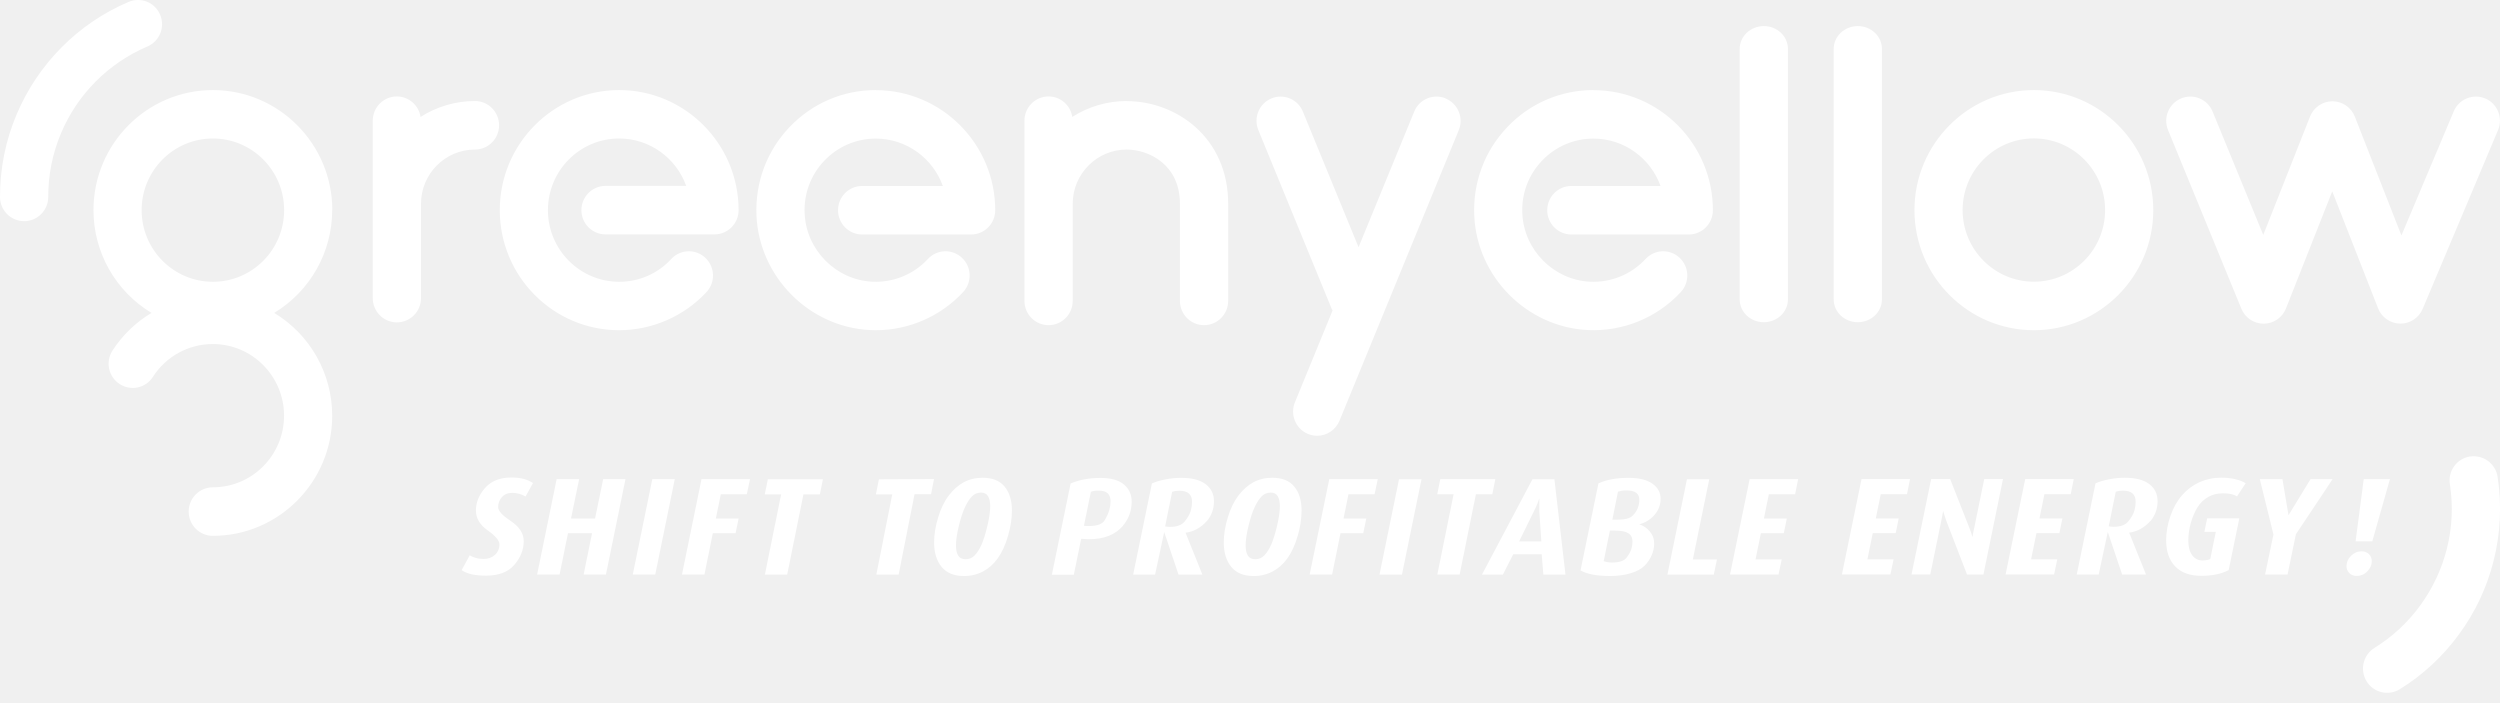
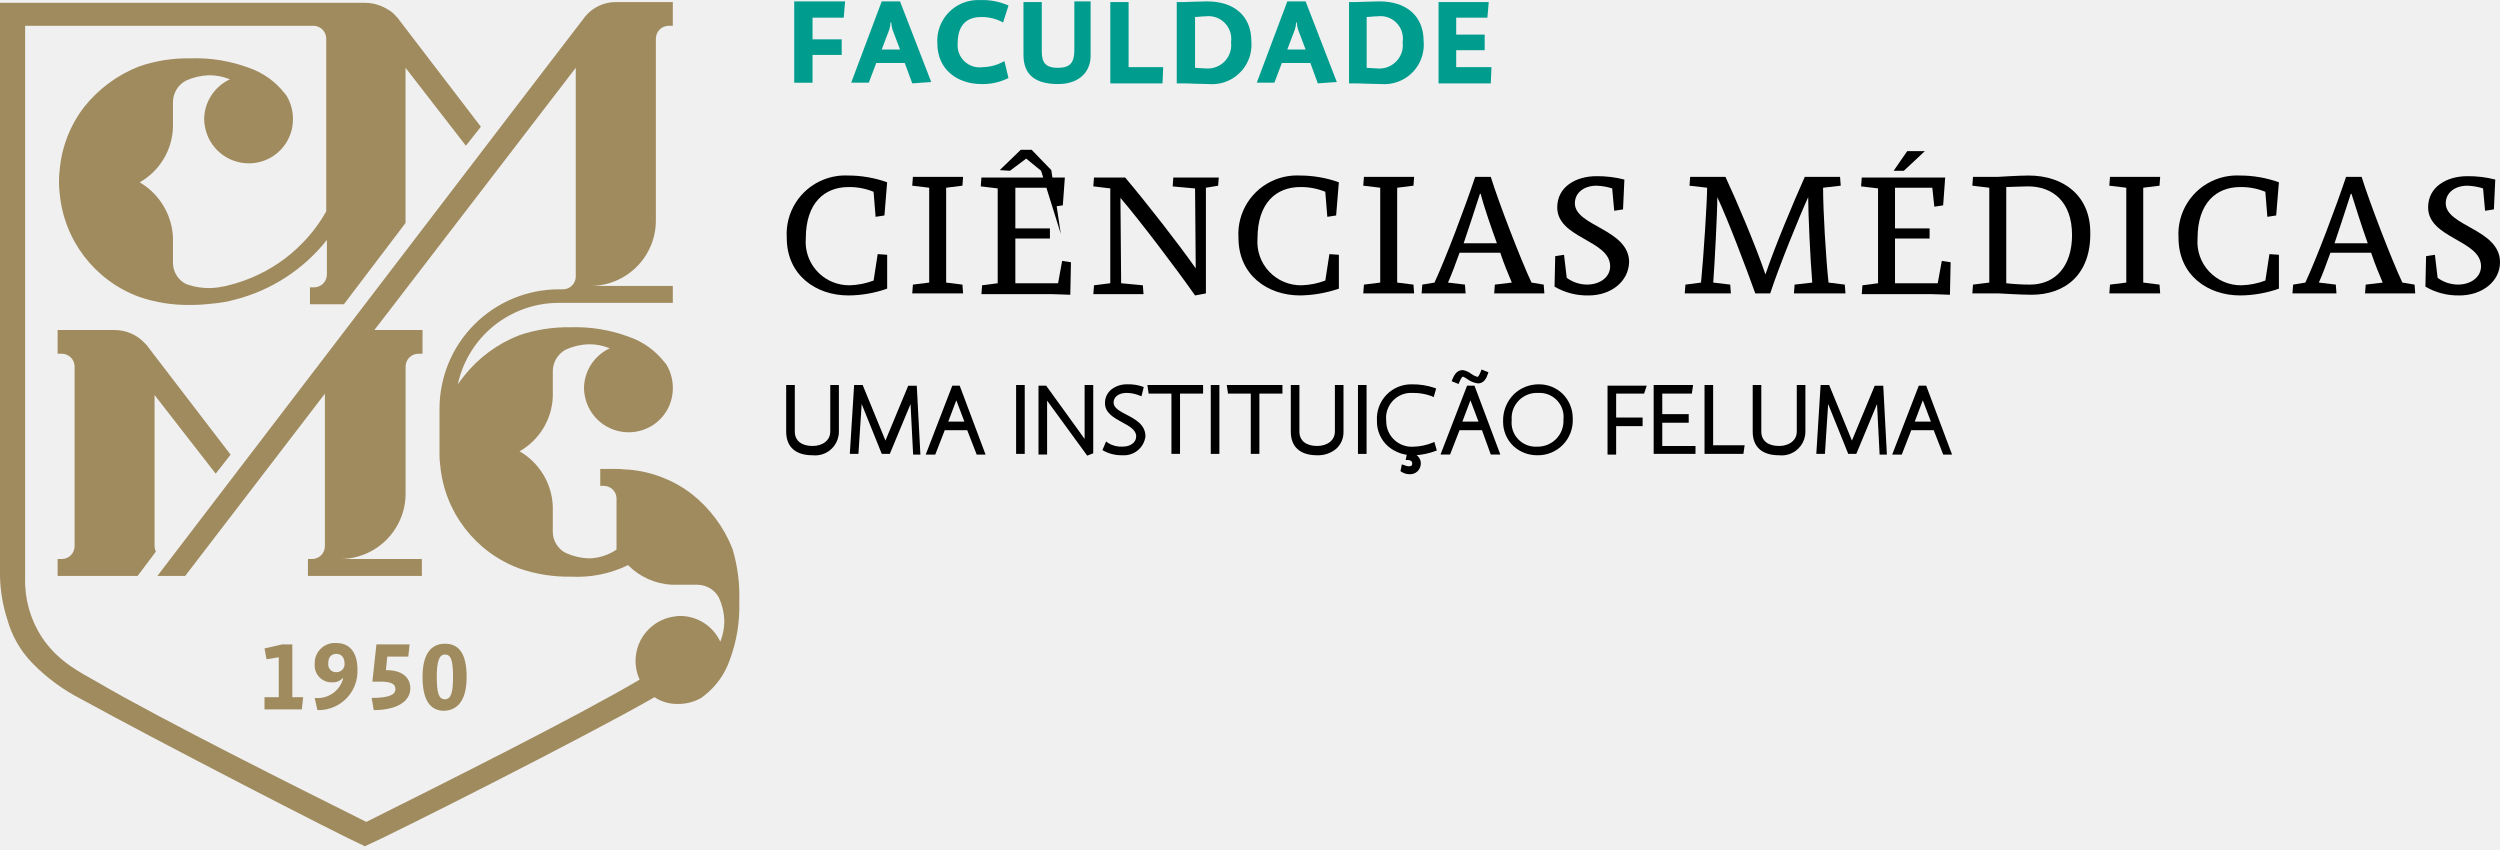
- <svg xmlns="http://www.w3.org/2000/svg" width="178" height="50" fill="none">
-   <g clip-path="url('#clip0_108_20')" fill="#fff">
-     <path d="M23.66 14.962c0-4.71-3.812-8.549-8.503-8.549-4.69 0-8.502 3.832-8.502 8.55a8.544 8.544 0 0 0 4.131 7.316 8.52 8.52 0 0 0-2.776 2.68c-.517.8-.29 1.87.51 2.384.795.52 1.86.291 2.37-.514a5.057 5.057 0 0 1 4.261-2.334c2.795 0 5.073 2.285 5.073 5.101 0 2.817-2.272 5.101-5.073 5.101-.948 0-1.717.774-1.717 1.727 0 .954.769 1.728 1.717 1.728 4.685 0 8.502-3.832 8.502-8.55a8.549 8.549 0 0 0-4.13-7.323 8.56 8.56 0 0 0 4.13-7.317h.006Zm-8.503 5.101c-2.795 0-5.073-2.284-5.073-5.1 0-2.817 2.272-5.102 5.073-5.102 2.801 0 5.073 2.285 5.073 5.101 0 2.817-2.272 5.101-5.073 5.101ZM144.811 6.413c-4.685 0-8.502 3.832-8.502 8.55 0 4.716 3.817 8.548 8.502 8.548 4.685 0 8.502-3.832 8.502-8.549s-3.817-8.549-8.502-8.549Zm0 13.644c-2.795 0-5.073-2.284-5.073-5.1 0-2.818 2.278-5.102 5.073-5.102 2.795 0 5.072 2.284 5.072 5.101s-2.277 5.101-5.072 5.101ZM44.086 6.413c-4.685 0-8.502 3.832-8.502 8.55 0 4.716 3.81 8.548 8.502 8.548 2.346 0 4.617-.99 6.218-2.717a1.73 1.73 0 0 0-.086-2.44 1.707 1.707 0 0 0-2.426.087 5.005 5.005 0 0 1-3.706 1.622c-2.795 0-5.073-2.284-5.073-5.1 0-2.817 2.272-5.102 5.073-5.102 2.192 0 4.07 1.412 4.771 3.374h-5.744c-.948 0-1.717.774-1.717 1.727 0 .954.77 1.727 1.717 1.727h7.757c.948 0 1.718-.773 1.718-1.727 0-4.71-3.817-8.549-8.502-8.549ZM62.358 6.413c-2.345 0-4.531.941-6.15 2.644-1.62 1.702-2.45 3.943-2.346 6.308.203 4.351 3.75 7.923 8.078 8.134.135.006.27.012.412.012a8.49 8.49 0 0 0 6.224-2.717 1.73 1.73 0 0 0-.086-2.44 1.707 1.707 0 0 0-2.426.087 5.051 5.051 0 0 1-3.958 1.616c-2.58-.124-4.698-2.253-4.815-4.847a5.06 5.06 0 0 1 1.398-3.764 5.03 5.03 0 0 1 3.67-1.578c2.19 0 4.068 1.41 4.77 3.373h-5.744c-.948 0-1.717.774-1.717 1.727 0 .954.77 1.728 1.717 1.728h7.758c.948 0 1.717-.774 1.717-1.728 0-4.71-3.817-8.549-8.502-8.549v-.006ZM113.463 6.413a8.42 8.42 0 0 0-6.151 2.644c-1.619 1.702-2.45 3.943-2.345 6.308.197 4.351 3.749 7.923 8.077 8.134a8.467 8.467 0 0 0 6.63-2.705 1.73 1.73 0 0 0-.086-2.44 1.707 1.707 0 0 0-2.425.087 5.052 5.052 0 0 1-3.959 1.616c-2.579-.124-4.697-2.253-4.814-4.847a5.06 5.06 0 0 1 1.397-3.764 5.03 5.03 0 0 1 3.669-1.578c2.192 0 4.07 1.41 4.772 3.373h-6.348c-.948 0-1.717.774-1.717 1.727 0 .954.769 1.728 1.717 1.728h8.361c.948 0 1.717-.774 1.717-1.728 0-4.71-3.816-8.549-8.502-8.549l.007-.006ZM125.584 1.857c-.948 0-1.718.73-1.718 1.622v17.84c0 .899.77 1.623 1.718 1.623s1.717-.73 1.717-1.622V3.48c0-.898-.769-1.623-1.717-1.623ZM132.276 1.857c-.948 0-1.717.73-1.717 1.622v17.84c0 .899.769 1.623 1.717 1.623.948 0 1.718-.73 1.718-1.622V3.48c0-.898-.77-1.623-1.718-1.623ZM33.81 7.193a7.187 7.187 0 0 0-3.866 1.133 1.718 1.718 0 0 0-1.686-1.46c-.948 0-1.718.773-1.718 1.726v12.635c0 .953.77 1.727 1.718 1.727s1.717-.774 1.717-1.727V14.51c0-2.13 1.724-3.862 3.842-3.862.948 0 1.718-.774 1.718-1.728 0-.953-.77-1.727-1.718-1.727h-.006ZM80.212 7.193a7.187 7.187 0 0 0-3.866 1.133 1.712 1.712 0 0 0-1.687-1.46c-.948 0-1.718.773-1.718 1.726v12.833c0 .953.77 1.727 1.718 1.727s1.718-.774 1.718-1.727V14.51c0-2.13 1.724-3.862 3.841-3.862 1.527 0 3.793 1.027 3.793 3.862v6.915c0 .953.77 1.727 1.717 1.727.948 0 1.718-.774 1.718-1.727V14.51c0-4.748-3.725-7.31-7.222-7.31l-.012-.007ZM176.953 7.014a1.71 1.71 0 0 0-2.247.916l-3.725 8.834-3.318-8.463a1.718 1.718 0 0 0-1.594-1.09 1.72 1.72 0 0 0-1.595 1.09l-3.33 8.426-3.608-8.785a1.711 1.711 0 0 0-2.241-.935 1.73 1.73 0 0 0-.93 2.254l5.221 12.721a1.717 1.717 0 0 0 1.582 1.065h.012a1.71 1.71 0 0 0 1.583-1.09l3.293-8.332 3.263 8.326a1.713 1.713 0 0 0 3.177.037l5.362-12.721a1.724 1.724 0 0 0-.911-2.26l.006.007ZM102.935 7.007a1.71 1.71 0 0 0-2.241.935L96.729 17.6l-3.965-9.657a1.711 1.711 0 0 0-2.24-.935 1.73 1.73 0 0 0-.93 2.254l5.22 12.721c.019.044.05.074.068.118l-2.684 6.543a1.73 1.73 0 0 0 .93 2.253c.215.087.437.13.652.13.671 0 1.311-.402 1.589-1.064l8.495-20.695a1.729 1.729 0 0 0-.929-2.253v-.007ZM175.87 32.506a1.719 1.719 0 0 1 1.958 1.442 15.05 15.05 0 0 1-.283 5.98 14.943 14.943 0 0 1-2.457 5.225 14.934 14.934 0 0 1-4.223 3.919 1.713 1.713 0 0 1-2.364-.564 1.734 1.734 0 0 1 .56-2.377 11.494 11.494 0 0 0 3.257-3.02 11.73 11.73 0 0 0 1.896-4.03 11.51 11.51 0 0 0 .216-4.613 1.725 1.725 0 0 1 1.434-1.968l.006.006ZM1.718 15.748A1.723 1.723 0 0 1 0 14.021c0-2.037.394-4.012 1.182-5.869a15.052 15.052 0 0 1 3.214-4.791A14.95 14.95 0 0 1 9.155.136a1.706 1.706 0 0 1 2.247.916 1.725 1.725 0 0 1-.911 2.26 11.613 11.613 0 0 0-6.15 6.184 11.574 11.574 0 0 0-.906 4.525c0 .953-.77 1.727-1.717 1.727ZM37.406 35.347a1.766 1.766 0 0 0-.93-.254c-.313 0-.56.1-.738.298-.178.198-.27.433-.27.712 0 .278.3.594.91 1.002.61.409.911.88.911 1.424 0 .607-.221 1.164-.665 1.684-.443.52-1.12.774-2.025.774-.788 0-1.36-.13-1.73-.396l.579-1.059c.098.074.234.136.412.186.179.055.364.08.56.08.333 0 .61-.099.82-.29a.984.984 0 0 0 .32-.756c0-.26-.278-.594-.838-.99-.56-.397-.837-.867-.837-1.406 0-.581.215-1.114.653-1.615.437-.496 1.058-.743 1.877-.743.339 0 .634.037.887.105.246.068.468.167.646.291l-.53.96-.012-.007ZM43.144 40.906h-1.589l.598-2.94H40.44l-.597 2.94h-1.6l1.39-6.79h1.601l-.578 2.804h1.711l.579-2.805h1.588l-1.391 6.791ZM46.653 40.906h-1.6l1.391-6.79h1.6l-1.39 6.79ZM53.173 35.193H51.32l-.351 1.727h1.62l-.216 1.046h-1.62l-.597 2.94h-1.6l1.391-6.79h3.454l-.228 1.077ZM58.375 35.199h-1.17l-1.157 5.714h-1.589l1.158-5.714h-1.164l.216-1.077h3.921l-.215 1.077ZM66.286 35.186h-1.17l-1.133 5.727h-1.588l1.133-5.714h-1.164l.216-1.071 3.921-.019-.209 1.077h-.006ZM71.014 39.786c-.283.39-.621.687-1.028.904a2.84 2.84 0 0 1-1.367.322c-.695 0-1.219-.217-1.576-.65-.357-.434-.535-1.01-.535-1.74 0-.57.098-1.164.29-1.789.19-.625.442-1.145.756-1.554.314-.408.665-.724 1.06-.94.393-.211.843-.323 1.341-.323.708 0 1.232.21 1.576.632.345.42.518.99.518 1.708 0 .564-.093 1.17-.284 1.82-.19.65-.437 1.183-.745 1.604l-.006.006Zm-1.188-4.711a.845.845 0 0 0-.615.26c-.173.173-.34.427-.5.768-.16.334-.307.786-.442 1.343-.136.557-.204 1.028-.204 1.399 0 .31.056.55.16.718.111.173.29.254.548.254a.857.857 0 0 0 .622-.273c.179-.18.345-.44.493-.773.147-.335.283-.78.418-1.344.13-.557.197-1.021.197-1.38 0-.303-.049-.539-.154-.718-.104-.174-.277-.26-.523-.26v.006ZM79.96 37.433a2.56 2.56 0 0 1-.998.712c-.4.167-.887.248-1.46.248l-.522-.031-.524 2.557h-1.563l1.335-6.494c.29-.124.61-.223.96-.291.352-.068.74-.105 1.158-.105.745 0 1.305.154 1.675.464.37.31.554.718.554 1.226 0 .65-.21 1.225-.628 1.72l.012-.006Zm-1.75-2.5a1.54 1.54 0 0 0-.54.08l-.493 2.42a.874.874 0 0 0 .178.019h.191c.585 0 .954-.142 1.114-.42.16-.28.271-.527.327-.738a2.35 2.35 0 0 0 .086-.594c0-.254-.068-.446-.203-.576-.136-.13-.358-.192-.665-.192h.006ZM85.913 37.112a2.609 2.609 0 0 1-.696.557c-.259.142-.53.229-.806.26l1.2 2.984h-1.7l-1.021-3.034-.647 3.034H80.68l1.336-6.494c.277-.118.59-.217.96-.285a5.625 5.625 0 0 1 1.133-.111c.763 0 1.342.148 1.736.451.394.298.59.706.59 1.22 0 .539-.172 1.015-.516 1.424l-.006-.006Zm-1.946-2.173c-.184 0-.35.025-.51.08l-.5 2.458c.093.025.21.037.352.037.486 0 .83-.13 1.04-.384.21-.26.35-.495.418-.718a2.36 2.36 0 0 0 .105-.693c0-.52-.302-.78-.905-.78ZM91.638 39.786c-.283.39-.622.687-1.028.904a2.84 2.84 0 0 1-1.367.322c-.695 0-1.218-.217-1.576-.65-.357-.434-.535-1.01-.535-1.74 0-.57.098-1.164.29-1.789.19-.625.442-1.145.756-1.554.314-.408.665-.724 1.06-.94.393-.211.843-.323 1.341-.323.708 0 1.232.21 1.577.632.344.42.517.99.517 1.708a6.47 6.47 0 0 1-.284 1.82c-.19.65-.437 1.183-.745 1.604l-.006.006Zm-1.188-4.711a.845.845 0 0 0-.615.26c-.173.173-.34.427-.5.768-.16.334-.307.786-.442 1.343-.136.557-.204 1.028-.204 1.399 0 .31.056.55.16.718.111.173.29.254.548.254a.857.857 0 0 0 .622-.273c.179-.18.345-.44.493-.773.147-.335.283-.78.418-1.344.13-.557.197-1.021.197-1.38 0-.303-.049-.539-.154-.718-.104-.174-.277-.26-.523-.26v.006ZM97.862 35.193H96.01l-.35 1.727h1.619l-.216 1.046h-1.62l-.596 2.94h-1.6l1.397-6.79h3.453l-.227 1.077h-.007ZM99.82 40.913h-1.601l1.391-6.791h1.601l-1.392 6.79ZM106.254 35.193h-1.17l-1.157 5.713h-1.589l1.158-5.713h-1.164l.216-1.078h3.921l-.215 1.078ZM109.886 40.913l-.117-1.449h-2.026l-.739 1.449h-1.489l3.595-6.791h1.564l.788 6.79h-1.576Zm-.284-4.594v-.675c0-.061 0-.11-.012-.142-.031.093-.068.192-.104.297a5.084 5.084 0 0 1-.234.526l-1.09 2.223h1.582l-.148-2.223.006-.006ZM116.701 37.328c.302.093.554.26.763.508.21.248.314.538.314.885a2.1 2.1 0 0 1-.178.811 2.342 2.342 0 0 1-.511.75c-.222.222-.548.402-.979.532-.431.13-.917.198-1.465.198-.936 0-1.638-.13-2.112-.397l1.275-6.196c.56-.266 1.28-.396 2.148-.396.733 0 1.299.136 1.687.408.394.273.591.632.591 1.084 0 .451-.148.817-.443 1.157a2.106 2.106 0 0 1-1.096.663l.006-.007Zm-1.681.446h-.394l-.443 2.18c.074.024.16.049.259.067.098.019.203.031.326.031.511 0 .85-.111 1.028-.328.172-.223.289-.427.351-.619s.086-.371.086-.539c0-.272-.098-.47-.289-.594-.191-.124-.499-.192-.917-.192l-.007-.006Zm.807-2.854c-.154 0-.265.006-.345.019-.08.012-.172.037-.283.068l-.4 1.993h.375c.53 0 .887-.093 1.072-.285.184-.185.307-.377.375-.569.068-.192.099-.378.099-.557 0-.446-.296-.669-.887-.669h-.006ZM122.026 40.913h-3.306l1.391-6.791h1.588l-1.169 5.713h1.717l-.227 1.078h.006ZM127.806 35.193h-1.865l-.351 1.727h1.632l-.216 1.046h-1.631l-.382 1.863h1.865l-.228 1.077h-3.453l1.397-6.79h3.454l-.215 1.077h-.007ZM135.773 35.186h-1.865l-.351 1.728h1.631l-.215 1.046h-1.632l-.381 1.863h1.865l-.228 1.077h-3.453l1.397-6.79h3.454l-.216 1.076h-.006ZM141.222 40.906h-1.17l-1.471-3.813a5.707 5.707 0 0 1-.142-.42c-.031-.106-.055-.199-.086-.292-.019.093-.037.205-.062.328-.018.13-.049.266-.08.409l-.775 3.782H136.1l1.397-6.79h1.355l1.366 3.472c.08.204.136.353.16.452.025.1.05.167.062.21.018-.123.037-.222.049-.303.012-.074.037-.204.08-.377l.708-3.455h1.336l-1.391 6.791v.006ZM147.427 35.186h-1.865l-.351 1.728h1.632l-.216 1.046h-1.631l-.382 1.863h1.865l-.227 1.077h-3.454l1.397-6.79h3.454l-.215 1.076h-.007ZM153.097 37.105c-.203.23-.437.415-.695.558-.259.142-.53.229-.807.26l1.201 2.983h-1.7l-1.022-3.033-.646 3.033h-1.564l1.336-6.493c.277-.118.591-.217.961-.285a5.616 5.616 0 0 1 1.132-.112c.764 0 1.342.149 1.736.452.394.297.591.706.591 1.22 0 .538-.172 1.015-.517 1.424l-.006-.007Zm-1.945-2.172c-.185 0-.351.024-.511.08l-.499 2.458c.092.024.209.037.351.037.486 0 .831-.13 1.04-.384.21-.26.351-.495.419-.718.068-.223.105-.452.105-.693 0-.52-.302-.78-.905-.78ZM159.266 35.335a1.539 1.539 0 0 0-.4-.155 2.52 2.52 0 0 0-.591-.056c-.381 0-.726.081-1.028.248a2.099 2.099 0 0 0-.769.724c-.204.322-.37.7-.493 1.14-.123.439-.178.854-.178 1.244 0 .452.092.805.277 1.052.184.248.43.372.738.372.117 0 .222-.013.32-.031.093-.019.173-.044.228-.069l.394-1.937h-.812l.197-.96h2.29l-.757 3.684a3.3 3.3 0 0 1-.862.303c-.327.068-.69.105-1.09.105-.807 0-1.422-.223-1.853-.668-.431-.446-.647-1.065-.647-1.857 0-.57.099-1.152.302-1.734.203-.582.48-1.077.831-1.48a3.63 3.63 0 0 1 1.238-.928c.474-.21.991-.322 1.545-.322.363 0 .696.037.997.105.296.069.548.168.751.291l-.615.929h-.013ZM163.465 38.053l-.591 2.853h-1.601l.597-2.853-.973-3.938h1.613l.431 2.57 1.57-2.57h1.57l-2.622 3.938h.006ZM167.799 41.005a.725.725 0 0 1-.524-.198.67.67 0 0 1-.203-.507c0-.267.105-.508.32-.725.216-.21.462-.322.751-.322.216 0 .388.069.524.199a.67.67 0 0 1 .203.507c0 .266-.105.508-.32.724a1.019 1.019 0 0 1-.751.322Zm1.108-2.464h-1.188l.578-4.426h1.866l-1.256 4.426Z" />
+ <svg xmlns="http://www.w3.org/2000/svg" width="203" height="69" fill="none">
+   <g id="Group">
+     <g id="Group_2" fill="#009D8E">
+       <path id="Vector" d="M68.512 1.434h-2.534v1.76h2.368V4.46h-2.368v2.256h-1.487V.114h4.131l-.11 1.32Z" />
+       <path id="Vector_2" d="m74.074 6.77-.606-1.653h-2.316l-.606 1.595h-1.429L71.595.114h1.487l2.534 6.546-1.542.11Zm-1.597-4.346a2.834 2.834 0 0 1-.11-.605h-.056c-.005.207-.042.41-.11.605l-.606 1.598h1.487l-.605-1.598Z" />
+       <path id="Vector_3" d="M79.692 6.825c-1.927 0-3.58-1.155-3.58-3.3a3.31 3.31 0 0 1 2.14-3.312 3.32 3.32 0 0 1 1.382-.206 5.176 5.176 0 0 1 2.258.44l-.44 1.376a3.636 3.636 0 0 0-1.763-.44c-1.046 0-1.927.494-1.927 2.145a1.79 1.79 0 0 0 2.034 1.926 3.663 3.663 0 0 0 1.762-.495l.33 1.376c-.68.34-1.434.51-2.196.49Z" />
+       <path id="Vector_4" d="M85.915 6.825c-1.873 0-2.809-.77-2.809-2.365V.168h1.487V4.13c0 .88.22 1.376 1.322 1.376.991 0 1.322-.44 1.322-1.43V.114h1.321v4.291c.056 1.375-.88 2.42-2.643 2.42Z" />
+       <path id="Vector_5" d="M94.396 6.77h-4.24V.169h1.486V5.45h2.809l-.055 1.32Z" />
+       <path id="Vector_6" d="M98.14 6.825c-.495 0-1.927-.054-1.927-.054h-.661V.168h.605S97.48.114 98.03.114c2.092 0 3.58 1.1 3.58 3.245a3.203 3.203 0 0 1-2.096 3.284c-.44.16-.908.222-1.374.182Zm-.22-5.501c-.33 0-.606.055-.882.055v4.128c.221 0 .662.055.94.055a1.902 1.902 0 0 0 1.982-2.146 1.835 1.835 0 0 0-.504-1.548 1.845 1.845 0 0 0-1.536-.544Z" />
+       <path id="Vector_7" d="m107.007 6.77-.605-1.653h-2.317l-.605 1.595h-1.429l2.478-6.598h1.487l2.533 6.546-1.542.11Zm-1.597-4.346a2.767 2.767 0 0 1-.11-.605h-.055a1.98 1.98 0 0 1-.11.605l-.606 1.598h1.487l-.606-1.598Z" />
+       <path id="Vector_8" d="M112.13 6.825c-.496 0-1.928-.054-1.928-.054h-.661V.168h.606s1.321-.054 1.872-.054c2.093 0 3.58 1.1 3.58 3.245a3.194 3.194 0 0 1-2.096 3.283 3.21 3.21 0 0 1-1.373.183Zm-.276-5.501c-.33 0-.606.055-.881.055v4.128c.22 0 .661.055.939.055a1.905 1.905 0 0 0 1.911-1.323c.084-.265.109-.546.072-.823a1.814 1.814 0 0 0-.495-1.557 1.82 1.82 0 0 0-1.546-.535Z" />
+       <path id="Vector_9" d="M121.051 6.77h-4.24V.169h4.075l-.11 1.266h-2.533V2.81h2.313v1.267h-2.313v1.376h2.864l-.056 1.318Z" />
+     </g>
+     <g id="Group_3" fill="#000">
+       <path id="Vector_10" d="M65.979 36.812c-1.157 0-1.983-.495-1.983-1.76v-3.634h.386v3.63c0 .826.605 1.321 1.597 1.321a1.424 1.424 0 0 0 1.597-1.32v-3.631h.386v3.63a1.77 1.77 0 0 1-1.983 1.764Z" />
+       <path id="Vector_11" d="M65.978 36.968c-1.38 0-2.14-.68-2.14-1.917v-3.79h.7v3.788c0 .729.538 1.164 1.44 1.164.849 0 1.44-.479 1.44-1.164v-3.787h.7v3.787a1.924 1.924 0 0 1-1.339 1.838 1.93 1.93 0 0 1-.8.081Zm-1.826-5.394v3.475c0 1.065.614 1.604 1.826 1.604a1.618 1.618 0 0 0 1.827-1.604v-3.475h-.073v3.475a1.577 1.577 0 0 1-1.754 1.477c-1.081 0-1.753-.566-1.753-1.477v-3.475h-.073Z" />
+       <path id="Vector_12" d="m74.294 36.755-.22-4.292v-.33h-.054a.469.469 0 0 1-.11.33L72.146 36.7h-.44l-1.708-4.236c-.055-.055-.055-.165-.11-.33h-.055v.33L69.56 36.7h-.386l.33-5.282h.44l1.873 4.567c.055.055.055.22.055.275a.42.42 0 0 1 .11-.275l1.873-4.511h.44l.276 5.282h-.276Z" />
+       <path id="Vector_13" d="M74.735 36.911h-.589l-.21-4.103-1.685 4.048H71.6l-1.632-4.05-.263 4.05h-.7l.35-5.594h.693l1.85 4.512 1.85-4.455h.694l.294 5.592Zm-2.922-.367h.23l1.734-4.17.022-.021a.324.324 0 0 0 .064-.22v-.156h.302l-.018-.348h-.188l-1.844 4.444-.022.022a.265.265 0 0 0-.065.164h-.313a.54.54 0 0 0-.016-.172l-.015-.015-1.845-4.498h-.189l-.313 4.969h.072l.266-4.085v-.482h.324l.036.107c.023.07.037.13.049.18a.625.625 0 0 0 .026.092l.02.02 1.683 4.169Z" />
+       <path id="Vector_14" d="m79.417 36.755-.77-1.98h-2.035l-.771 1.98h-.444l2.034-5.282h.386l1.983 5.282h-.383Zm-1.652-4.4a3.485 3.485 0 0 1-.11-.386.795.795 0 0 1-.11.385l-.771 2.033h1.762l-.77-2.033Z" />
+       <path id="Vector_15" d="M80.027 36.911h-.719l-.77-1.98h-1.824l-.77 1.98h-.776l2.158-5.594h.601l2.1 5.594Zm-.504-.313h.053L77.71 31.63h-.17l-1.917 4.97h.106l.77-1.982h2.253l.771 1.98Zm-.763-2.053h-2.214l.86-2.262a.644.644 0 0 0 .095-.312l.305-.05c.022.068.04.136.054.206a.68.68 0 0 0 .047.156l.006.015.847 2.247Zm-1.762-.312h1.31l-.656-1.728-.654 1.728Z" />
+       <path id="Vector_16" d="M82.665 36.7v-5.282h.386V36.7h-.386Z" />
+       <path id="Vector_17" d="M83.208 36.856h-.7v-5.594h.7v5.594Zm-.386-.313h.073v-4.969h-.073v4.97Z" />
+       <path id="Vector_18" d="m88.338 36.812-3.25-4.456a1.205 1.205 0 0 0-.164-.275h-.055v4.676h-.387v-5.284h.386l3.14 4.346c.042.099.098.191.165.275h.055v-4.676h.385V36.7l-.275.112Z" />
+       <path id="Vector_19" d="m88.283 37-3.258-4.468v4.377h-.699v-5.593h.622l3.123 4.324v-4.378h.7v5.543l-.488.195Zm-.156-.749.268.368.064-.025v-5.02h-.072v4.676l-.26.001Zm-3.485.348h.073v-4.677h.276l.041.04-.24-.332h-.149v4.969Zm.584-4.327 2.66 3.648-.01-.019-2.73-3.78.077.15.003.001Z" />
+       <path id="Vector_20" d="M91.147 36.81a2.898 2.898 0 0 1-1.432-.33l.165-.385c.378.238.82.353 1.267.33.716 0 1.267-.386 1.267-.99 0-1.266-2.533-1.321-2.533-2.697a1.472 1.472 0 0 1 1.652-1.376c.392-.011.783.045 1.156.165l-.11.44a2.997 2.997 0 0 0-1.102-.22c-.716 0-1.211.385-1.211.938 0 1.155 2.588 1.155 2.588 2.75a1.604 1.604 0 0 1-1.707 1.375Z" />
+       <path id="Vector_21" d="M91.147 36.966a3.06 3.06 0 0 1-1.51-.35l-.12-.07.3-.703.161.128c.35.216.759.319 1.17.296.653 0 1.11-.343 1.11-.834 0-.527-.557-.829-1.146-1.148-.65-.353-1.388-.753-1.388-1.548a1.392 1.392 0 0 1 .556-1.14 2.052 2.052 0 0 1 1.252-.392c.412-.012.823.047 1.215.176l.127.051-.187.747-.167-.067a2.861 2.861 0 0 0-1.043-.209c-.621 0-1.055.32-1.055.782 0 .437.488.693 1.055.99.719.377 1.533.804 1.533 1.76v.013a1.757 1.757 0 0 1-1.863 1.518Zm-1.23-.558c.387.172.807.255 1.23.246a1.453 1.453 0 0 0 1.551-1.226c0-.764-.696-1.126-1.366-1.478-.6-.313-1.222-.641-1.222-1.267 0-.642.562-1.094 1.368-1.094.337.003.672.06.992.17l.033-.132a3.752 3.752 0 0 0-.97-.107c-.72 0-1.495.381-1.495 1.219 0 .609.594.932 1.224 1.273.644.35 1.31.71 1.31 1.423 0 .675-.586 1.147-1.424 1.147a2.593 2.593 0 0 1-1.196-.254l-.035.08Z" />
+       <path id="Vector_22" d="M97.535 31.803h-1.872V36.7h-.386v-4.897h-1.873l-.054-.385h4.185v.385Z" />
+       <path id="Vector_23" d="M93.169 31.262h4.522v.698h-1.873v4.896h-.698V31.96H93.27l-.102-.698Zm4.21.312H93.53l.01.073h1.893v4.897h.073v-4.897h1.873v-.073Z" />
+       <path id="Vector_24" d="M98.472 36.7v-5.282h.386V36.7h-.386Z" />
+       <path id="Vector_25" d="M99.013 36.856h-.699v-5.594h.7v5.594Zm-.386-.313h.073v-4.969h-.073v4.97Z" />
+       <path id="Vector_26" d="M103.979 31.803h-1.873V36.7h-.386v-4.897h-1.872l-.055-.385h4.186v.385Z" />
+       <path id="Vector_27" d="M99.612 31.262h4.522v.698h-1.872v4.896h-.699V31.96h-1.848l-.103-.698Zm4.209.312h-3.848l.01.073h1.893v4.897h.073v-4.897h1.872v-.073Z" />
+       <path id="Vector_28" d="M106.954 36.812c-1.157 0-1.983-.495-1.983-1.76v-3.634h.385v3.63c0 .826.606 1.321 1.598 1.321a1.426 1.426 0 0 0 1.445-.764c.088-.173.14-.362.152-.556v-3.631h.385v3.63a1.755 1.755 0 0 1-.594 1.328 1.771 1.771 0 0 1-1.388.436Z" />
+       <path id="Vector_29" d="M106.953 36.968c-1.38 0-2.14-.68-2.14-1.917v-3.79h.699v3.788c0 .729.539 1.164 1.441 1.164.848 0 1.44-.479 1.44-1.164v-3.787h.699v3.787a1.81 1.81 0 0 1-.588 1.388 2.272 2.272 0 0 1-1.551.531Zm-1.827-5.394v3.475c0 1.065.615 1.604 1.827 1.604.487.022.965-.137 1.341-.448a1.514 1.514 0 0 0 .485-1.156v-3.475h-.073v3.475a1.571 1.571 0 0 1-1.118 1.419 1.583 1.583 0 0 1-.635.058c-1.082 0-1.754-.566-1.754-1.477v-3.475h-.073Z" />
+       <path id="Vector_30" d="M110.423 36.7v-5.282h.386V36.7h-.386Z" />
+       <path id="Vector_31" d="M110.965 36.856h-.698v-5.594h.698v5.594Zm-.385-.313h.072v-4.969h-.072v4.97Z" />
+       <path id="Vector_32" d="M114.718 36.81a2.732 2.732 0 0 1-1.936-.778 2.714 2.714 0 0 1-.818-1.918 2.707 2.707 0 0 1 .779-1.934 2.725 2.725 0 0 1 1.92-.817 5.382 5.382 0 0 1 1.762.275l-.11.386a4.484 4.484 0 0 0-1.652-.275 2.188 2.188 0 0 0-2.161 1.496 2.175 2.175 0 0 0-.097.927 2.208 2.208 0 0 0 1.464 2.128c.289.104.597.148.903.128a4.573 4.573 0 0 0 1.598-.33l.11.385a5.293 5.293 0 0 1-1.762.327Zm-.276 1.54a1.067 1.067 0 0 1-.548-.164l.055-.275c.139.062.289.1.441.11.275 0 .44-.11.44-.385a.449.449 0 0 0-.495-.44l.055-.276a.747.747 0 0 1 .826.716.704.704 0 0 1-.774.715Z" />
+       <path id="Vector_33" d="M114.443 38.506a1.217 1.217 0 0 1-.638-.191l-.087-.058.111-.551.168.056.1.035c.092.04.19.063.29.068.263 0 .285-.108.285-.23 0-.209-.184-.283-.339-.283h-.191l.084-.424a3.026 3.026 0 0 1-1.504-.68 2.665 2.665 0 0 1-.914-2.078 2.783 2.783 0 0 1 2.855-2.962c.62-.008 1.236.09 1.824.287l.127.054-.2.7-.169-.085a4.336 4.336 0 0 0-1.582-.26 2.032 2.032 0 0 0-2.102 2.268 2.061 2.061 0 0 0 .645 1.534 2.063 2.063 0 0 0 1.566.566 4.443 4.443 0 0 0 1.536-.318l.163-.07.199.695-.135.05c-.484.18-.991.29-1.506.33a.804.804 0 0 1 .341.68.879.879 0 0 1-.274.636.868.868 0 0 1-.653.231Zm-.239-.35a.88.88 0 0 0 .239.038.559.559 0 0 0 .568-.331.543.543 0 0 0 .046-.228.501.501 0 0 0-.361-.504.571.571 0 0 1 .289.504c0 .344-.217.541-.597.541a.846.846 0 0 1-.184-.02Zm.46-6.636a2.569 2.569 0 0 0-1.771 4.401c.487.477 1.144.74 1.825.733a5.14 5.14 0 0 0 1.572-.272l-.023-.078c-.48.172-.984.266-1.494.278a2.663 2.663 0 0 1-1.74-.61 2.291 2.291 0 0 1-.783-1.803 2.356 2.356 0 0 1 .621-1.837 2.355 2.355 0 0 1 1.794-.742 5.324 5.324 0 0 1 1.55.22l.022-.079a5.696 5.696 0 0 0-1.573-.212Z" />
+       <path id="Vector_34" d="m121.161 36.755-.716-1.981h-2.034l-.771 1.98h-.444l2.035-5.281h.386l1.982 5.282h-.438Zm-1.156-5.777c-.441 0-.992-.547-1.212-.547-.165 0-.275.165-.44.547l-.276-.11c.22-.548.441-.66.716-.66.276 0 .882.546 1.157.546.165 0 .275-.11.441-.547l.275.11c-.165.496-.386.66-.661.66Zm-.496 1.376a3.434 3.434 0 0 1-.11-.386.793.793 0 0 1-.11.386l-.771 2.032h1.762l-.771-2.032Z" />
+       <path id="Vector_35" d="M121.828 36.91h-.776l-.716-1.98h-1.821l-.771 1.98h-.775l2.158-5.594h.602l2.099 5.595Zm-.556-.312h.105l-1.866-4.968h-.17l-1.917 4.968h.106l.771-1.98h2.254l.717 1.98Zm-.765-2.053h-2.215l.861-2.261a.652.652 0 0 0 .094-.313l.305-.049c.022.068.04.137.055.207a.658.658 0 0 0 .047.156l.006.015.847 2.245Zm-1.762-.312h1.309l-.655-1.728-.654 1.728Zm-.308-3.053-.563-.225.058-.145c.216-.539.465-.758.861-.758.241.045.468.147.661.298.15.11.318.195.495.251.047 0 .126 0 .295-.449l.056-.149.561.224-.047.14c-.11.33-.313.767-.809.767a1.838 1.838 0 0 1-.884-.37 1.458 1.458 0 0 0-.329-.18c-.088 0-.2.23-.296.456l-.059.14Z" />
+       <path id="Vector_36" d="M124.796 36.81a2.547 2.547 0 0 1-2.588-2.586 2.71 2.71 0 0 1 .755-2.027 2.728 2.728 0 0 1 1.999-.834 2.566 2.566 0 0 1 2.588 2.64 2.667 2.667 0 0 1-1.673 2.616 2.676 2.676 0 0 1-1.081.191Zm.111-5.061a2.214 2.214 0 0 0-1.691.661 2.209 2.209 0 0 0-.622 1.704 2.108 2.108 0 0 0 1.317 2.162c.281.112.583.163.885.149a2.244 2.244 0 0 0 2.314-2.366 2.108 2.108 0 0 0-1.317-2.161 2.116 2.116 0 0 0-.886-.15Z" />
+       <path id="Vector_37" d="M124.796 36.967a2.82 2.82 0 0 1-1.896-.737 2.7 2.7 0 0 1-.849-2.006 2.99 2.99 0 0 1 .888-2.224 2.9 2.9 0 0 1 2.022-.793 2.74 2.74 0 0 1 1.92.766 2.792 2.792 0 0 1 .826 2.032 2.837 2.837 0 0 1-.807 2.117 2.824 2.824 0 0 1-2.104.845Zm.165-5.447a2.572 2.572 0 0 0-2.441 1.673c-.122.33-.175.68-.156 1.031a2.372 2.372 0 0 0 .697 1.733 2.386 2.386 0 0 0 1.735.697 2.517 2.517 0 0 0 2.598-2.65 2.395 2.395 0 0 0-.685-1.761 2.4 2.4 0 0 0-1.748-.724Zm-.165 5.061a2.266 2.266 0 0 1-2.359-2.467 2.36 2.36 0 0 1 2.47-2.522 2.266 2.266 0 0 1 2.359 2.467 2.516 2.516 0 0 1-.704 1.83 2.467 2.467 0 0 1-1.766.692Zm.111-4.676a2.056 2.056 0 0 0-1.581.615 2.034 2.034 0 0 0-.576 1.594 1.943 1.943 0 0 0 .525 1.55 1.943 1.943 0 0 0 1.521.604 2.094 2.094 0 0 0 2.029-1.357c.101-.272.145-.562.128-.852a1.944 1.944 0 0 0-.524-1.55 1.955 1.955 0 0 0-1.522-.604Z" />
+       <path id="Vector_38" d="M133.388 31.803h-2.313v2.256h2.148v.385h-2.148v2.31h-.386v-5.28h2.809l-.11.33Z" />
+       <path id="Vector_39" d="M130.532 31.317h3.183l-.215.643h-2.269v1.943h2.148v.697h-2.148v2.311h-.699v-5.594Zm2.748.313h-2.435v4.968h.073v-2.31h2.148v-.073h-2.148v-2.568h2.353l.009-.017Z" />
+       <path id="Vector_40" d="M137.518 36.7h-3.083v-5.282h2.864l-.055.385h-2.426v1.981h2.148v.386h-2.148v2.2h2.699l.001.33Z" />
+       <path id="Vector_41" d="M137.674 36.856h-3.397v-5.594h3.201l-.1.698h-2.402v1.668h2.148v.698h-2.148v1.888h2.699l-.001.642Zm-3.084-.313h2.771v-.017h-2.699v-2.514h2.148v-.072h-2.148v-2.293h2.444l.01-.073h-2.526v4.97Z" />
+       <path id="Vector_42" d="M141.429 36.7h-2.864v-5.282h.386v4.897h2.534l-.056.385Z" />
+       <path id="Vector_43" d="M141.564 36.856h-3.156v-5.594h.699v4.896h2.557l-.1.698Zm-2.843-.313h2.572l.01-.072h-2.51v-4.897h-.072v4.97Z" />
+       <path id="Vector_44" d="M144.458 36.812c-1.156 0-1.982-.495-1.982-1.76v-3.634h.385v3.63c0 .826.606 1.321 1.597 1.321a1.424 1.424 0 0 0 1.598-1.32v-3.631h.385v3.63a1.77 1.77 0 0 1-1.983 1.764Z" />
+       <path id="Vector_45" d="M144.459 36.968c-1.38 0-2.14-.68-2.14-1.917v-3.79h.699v3.788c0 .729.538 1.164 1.441 1.164.848 0 1.44-.479 1.44-1.164v-3.787h.699v3.787a1.922 1.922 0 0 1-1.338 1.838c-.259.083-.532.11-.801.081Zm-1.827-5.394v3.475c0 1.065.615 1.604 1.827 1.604a1.616 1.616 0 0 0 1.826-1.604v-3.475h-.073v3.475a1.571 1.571 0 0 1-1.119 1.419 1.577 1.577 0 0 1-.634.058c-1.082 0-1.754-.566-1.754-1.477v-3.475h-.073Z" />
+       <path id="Vector_46" d="m152.774 36.755-.221-4.292v-.33h-.055a.467.467 0 0 1-.11.33l-1.762 4.236h-.441l-1.707-4.236c-.055-.055-.055-.165-.11-.33h-.055v.33l-.276 4.236h-.385l.331-5.282h.44l1.873 4.567c.054.055.054.22.054.275a.425.425 0 0 1 .111-.275l1.872-4.511h.441l.275 5.282h-.275Z" />
+       <path id="Vector_47" d="M153.215 36.911h-.59l-.21-4.103-1.684 4.048h-.653l-1.632-4.05-.263 4.05h-.699l.35-5.594h.693l1.85 4.512 1.85-4.455h.693l.295 5.592Zm-2.923-.367h.23l1.734-4.17.022-.021a.326.326 0 0 0 .064-.22v-.156h.301l-.018-.348h-.187l-1.845 4.444-.022.022a.267.267 0 0 0-.064.164h-.313a.554.554 0 0 0-.016-.172l-.015-.015-1.844-4.498h-.189l-.313 4.969h.072l.265-4.085v-.482h.325l.036.107c.023.07.038.13.049.178a.603.603 0 0 0 .026.093l.02.02 1.682 4.17Z" />
+       <path id="Vector_48" d="m157.897 36.755-.771-1.98h-2.035l-.771 1.98h-.444l2.034-5.282h.386l1.983 5.282h-.382Zm-1.652-4.4a3.678 3.678 0 0 1-.111-.386.793.793 0 0 1-.11.385l-.771 2.033h1.762l-.77-2.033Z" />
+       <path id="Vector_49" d="M158.507 36.911h-.719l-.771-1.98h-1.823l-.771 1.98h-.776l2.159-5.594h.601l2.1 5.594Zm-.505-.313h.053l-1.865-4.968h-.17l-1.917 4.97h.106l.77-1.982h2.252l.771 1.98Zm-.762-2.053h-2.215l.861-2.262a.642.642 0 0 0 .094-.312l.305-.05c.022.068.041.137.055.207a.658.658 0 0 0 .047.156l.006.015.847 2.246Zm-1.762-.312h1.309l-.655-1.728-.654 1.728Z" />
+     </g>
+     <g id="Group_4" fill="#000">
+       <path id="Vector_50" d="M68.894 23.99c-2.644 0-5.009-1.65-5.009-4.676a4.749 4.749 0 0 1 3-4.734 4.763 4.763 0 0 1 1.957-.328 9.464 9.464 0 0 1 3.194.548l-.22 2.696-.717.11-.165-2.033a5.165 5.165 0 0 0-2.034-.385c-1.928 0-3.47 1.266-3.47 4.181a3.522 3.522 0 0 0 2.148 3.52c.453.19.94.285 1.432.276a5.96 5.96 0 0 0 1.927-.385l.33-2.146.771.055v2.75a9.632 9.632 0 0 1-3.144.551Z" />
+       <path id="Vector_51" d="m74.074 23.825.055-.715 1.322-.165v-7.702l-1.378-.165.055-.715h4.075l-.054.715-1.322.165v7.702l1.322.165.054.715h-4.129Z" />
+       <path id="Vector_52" d="M85.254 19.37h-2.808V23h3.47l.33-1.815.716.11-.055 2.64c-.275 0-1.156-.054-1.597-.054h-5.618l.054-.716L81.013 23v-7.702l-1.376-.165.055-.716h6.774l-.165 2.256-.716.11-.165-1.54h-2.974v3.301h2.808v.825Zm.881-.386-1.597-5.116-1.211-.99-1.322.99-.826-.055 1.707-1.65h.882l1.597 1.65.77 5.171Z" />
+       <path id="Vector_53" d="m98.912 15.079-.992.165v8.582l-.88.165c-1.543-2.2-4.461-6.052-6.06-7.923L91.037 23l1.762.166.055.715h-4.075l.055-.715L90.155 23v-7.702l-1.378-.165.055-.715h2.534c1.762 2.09 4.296 5.337 5.728 7.372l-.055-6.488-1.818-.165.052-.719h3.69l-.051.66Z" />
+       <path id="Vector_54" d="M105.572 23.99c-2.643 0-5.008-1.65-5.008-4.676a4.75 4.75 0 0 1 2.999-4.734 4.764 4.764 0 0 1 1.958-.328 9.463 9.463 0 0 1 3.194.548l-.221 2.696-.716.11-.165-2.033a5.164 5.164 0 0 0-2.035-.385c-1.927 0-3.469 1.266-3.469 4.181a3.51 3.51 0 0 0 .95 2.689 3.529 3.529 0 0 0 2.63 1.107 5.962 5.962 0 0 0 1.927-.385l.33-2.146.771.055v2.75a10.18 10.18 0 0 1-3.145.551Z" />
+       <path id="Vector_55" d="m110.697 23.825.055-.715 1.322-.165v-7.702l-1.377-.165.055-.715h4.075l-.054.715-1.322.165v7.702l1.322.165.054.715h-4.13Z" />
+       <path id="Vector_56" d="m121.328 23.825.054-.715 1.378-.165c-.276-.66-.606-1.43-.939-2.423h-3.305c-.275.77-.661 1.816-.939 2.423l1.377.165.055.715h-3.574l.054-.715.992-.165c.939-2.032 2.478-6.107 3.304-8.582h1.267c.606 1.98 2.426 6.711 3.305 8.582l.991.165.055.715h-4.075Zm-1.102-8.086h-.055c-.275.88-.991 3.025-1.322 4.016h2.699c-.496-1.376-1.047-2.97-1.322-4.016Z" />
+       <path id="Vector_57" d="M128.982 23.99a5.233 5.233 0 0 1-2.753-.714l.054-2.476.716-.11.22 1.87a2.81 2.81 0 0 0 1.652.548c1.046 0 1.873-.605 1.873-1.486 0-2.145-4.296-2.256-4.296-4.786 0-1.65 1.486-2.531 3.194-2.531a8.724 8.724 0 0 1 2.258.275l-.11 2.423-.716.11-.165-1.815a4.702 4.702 0 0 0-1.267-.22c-.992 0-1.762.546-1.762 1.43 0 1.87 4.405 2.09 4.405 4.786-.054 1.542-1.43 2.697-3.303 2.697Z" />
+       <path id="Vector_58" d="m145.668 23.825.055-.715 1.432-.165c-.165-1.925-.33-5.667-.33-6.932-.661 1.43-2.368 5.612-3.084 7.812h-1.211c-.771-2.146-2.203-5.94-3.084-7.812 0 1.32-.221 5.447-.33 6.932l1.377.165.055.715h-3.746l.055-.715 1.266-.165c.221-2.256.496-6.657.496-7.702l-1.432-.165.055-.715h2.864c.826 1.76 2.425 5.501 3.249 7.922.716-2.145 2.258-5.831 3.194-7.922h2.864l.054.715-1.432.165c0 1.87.22 5.612.441 7.702l1.322.165.054.715h-4.184Z" />
+       <path id="Vector_59" d="M156.683 19.37h-2.808V23h3.469l.33-1.815.716.11-.054 2.64c-.276 0-1.157-.054-1.597-.054h-5.563l.054-.716 1.267-.165v-7.702l-1.377-.165.055-.715h6.774l-.165 2.256-.716.11-.164-1.541h-3.029v3.301h2.808v.825Zm-2.092-5.502h-.827l1.102-1.596h1.432l-1.707 1.596Z" />
+       <path id="Vector_60" d="M164.945 23.935c-.77 0-2.643-.11-2.643-.11h-2.148l.055-.715 1.322-.165v-7.702l-1.378-.165.055-.715h1.981s1.762-.11 2.533-.11c2.918 0 5.008 1.705 5.008 4.62.062 3.357-1.976 5.062-4.785 5.062Zm-.275-8.802c-.548 0-1.377.054-1.762.054V23c.64.072 1.283.109 1.927.11 2.093 0 3.415-1.54 3.415-4.017 0-2.75-1.601-3.96-3.58-3.96Z" />
+       <path id="Vector_61" d="m171.278 23.825.055-.715 1.322-.165v-7.702l-1.378-.165.055-.715h4.075l-.054.715-1.322.165v7.702l1.322.165.054.715h-4.129Z" />
+       <path id="Vector_62" d="M181.904 23.99c-2.643 0-5.008-1.65-5.008-4.676a4.75 4.75 0 0 1 2.999-4.734 4.764 4.764 0 0 1 1.958-.328 9.463 9.463 0 0 1 3.194.548l-.221 2.696-.716.11-.165-2.033a5.164 5.164 0 0 0-2.035-.385c-1.927 0-3.469 1.266-3.469 4.181a3.51 3.51 0 0 0 .95 2.689 3.529 3.529 0 0 0 2.63 1.107 5.957 5.957 0 0 0 1.927-.385l.33-2.146.771.055v2.75a9.629 9.629 0 0 1-3.145.551Z" />
+       <path id="Vector_63" d="m192.042 23.825.054-.715 1.378-.165c-.276-.66-.606-1.43-.939-2.423h-3.305c-.275.77-.661 1.816-.939 2.423l1.376.165.055.715h-3.574l.055-.715.992-.165c.939-2.032 2.478-6.107 3.304-8.582h1.267c.606 1.98 2.426 6.711 3.305 8.582l.991.165.055.715h-4.075Zm-1.102-8.086h-.055c-.275.88-.991 3.025-1.322 4.016h2.699c-.496-1.376-.992-2.97-1.322-4.016Z" />
+       <path id="Vector_64" d="M199.697 23.99a5.236 5.236 0 0 1-2.754-.714l.055-2.476.716-.11.221 1.87a2.81 2.81 0 0 0 1.652.548c1.046 0 1.872-.605 1.872-1.486 0-2.145-4.296-2.256-4.296-4.786 0-1.65 1.487-2.531 3.194-2.531a8.731 8.731 0 0 1 2.259.275l-.111 2.423-.716.11-.165-1.815a4.695 4.695 0 0 0-1.267-.22c-.991 0-1.762.546-1.762 1.43 0 1.87 4.406 2.09 4.406 4.786.001 1.542-1.431 2.697-3.304 2.697Z" />
+     </g>
+     <g id="Group_5" fill="#A08B5E">
+       <path id="Vector_65" d="M59.48 44.57a10.655 10.655 0 0 0-3.305-4.456 9.757 9.757 0 0 0-5.122-1.981c-.33 0-.605-.055-.939-.055H48.74v1.375h.276a1.035 1.035 0 0 1 1.046.99v4.182a4.114 4.114 0 0 1-2.258.715 4.92 4.92 0 0 1-1.87-.443 1.93 1.93 0 0 1-1.047-1.706v-2.09a5.4 5.4 0 0 0-2.699-4.456 5.332 5.332 0 0 0 2.7-4.456v-2.091a1.993 1.993 0 0 1 1.045-1.706 4.918 4.918 0 0 1 1.873-.44 4.492 4.492 0 0 1 1.707.33 3.609 3.609 0 0 0-2.093 3.246c.003.184.021.367.055.547a3.613 3.613 0 0 0 3.58 3.026 3.577 3.577 0 0 0 3.31-2.206c.179-.435.27-.9.27-1.37a3.656 3.656 0 0 0-.495-1.87.76.76 0 0 0-.166-.221 6.26 6.26 0 0 0-2.918-2.09 12.418 12.418 0 0 0-4.737-.77 12.22 12.22 0 0 0-4.185.66 10.664 10.664 0 0 0-4.46 3.301l-.496.66a8.372 8.372 0 0 1 2.913-4.732 8.387 8.387 0 0 1 5.238-1.87h9.304v-1.375h-6.719a5.316 5.316 0 0 0 4.944-3.29c.267-.65.402-1.345.398-2.047V3.14a1.044 1.044 0 0 1 1.046-1.045h.33V.168h-4.626a3.226 3.226 0 0 0-2.478 1.156c-.11.11-34.751 45.444-34.751 45.444h2.258l11.347-14.8v12.378a1.044 1.044 0 0 1-1.047 1.046h-.33v1.375h9.25v-1.375h-6.664a5.318 5.318 0 0 0 4.944-3.29c.267-.65.403-1.345.399-2.047V29.768a1.044 1.044 0 0 1 1.046-1.045h.33v-1.926h-3.913l1.487-1.926L46.752 5.505v16.942a1.042 1.042 0 0 1-1.046 1.045h-.33a9.712 9.712 0 0 0-6.848 2.843 9.692 9.692 0 0 0-2.84 6.843v3.631c-.01.314.008.628.054.938a9.907 9.907 0 0 0 6.443 8.418c1.346.462 2.763.686 4.186.66a9.406 9.406 0 0 0 4.626-.938 5.391 5.391 0 0 0 3.58 1.596h2.093a1.998 1.998 0 0 1 1.707 1.045c.269.588.418 1.224.44 1.87a4.48 4.48 0 0 1-.33 1.706 3.606 3.606 0 0 0-3.249-2.09c-.184.002-.367.02-.547.055a3.65 3.65 0 0 0-3.083 3.483 3.64 3.64 0 0 0 .329 1.633c-5.008 2.97-16.355 8.638-22.194 11.553-5.728-2.86-16.633-8.307-21.81-11.334-1.322-.77-3.14-1.596-4.516-3.631a8.386 8.386 0 0 1-1.377-4.787V2.094h23.404a1.047 1.047 0 0 1 1.046 1.045v14.03a12.529 12.529 0 0 1-7.93 5.996 3.524 3.524 0 0 1-.496.11 5.32 5.32 0 0 1-2.973-.22 1.93 1.93 0 0 1-1.047-1.702v-2.094a5.476 5.476 0 0 0-2.7-4.455 5.332 5.332 0 0 0 2.7-4.456V8.256A1.992 1.992 0 0 1 15.09 6.55a4.918 4.918 0 0 1 1.872-.44 4.492 4.492 0 0 1 1.708.33 3.608 3.608 0 0 0-2.093 3.246c.003.183.021.366.055.547a3.613 3.613 0 0 0 3.58 3.029 3.576 3.576 0 0 0 3.306-2.207c.18-.434.271-.899.27-1.368a3.656 3.656 0 0 0-.495-1.871.76.76 0 0 0-.165-.22 6.26 6.26 0 0 0-2.919-2.09 12.419 12.419 0 0 0-4.736-.77 12.218 12.218 0 0 0-4.186.66 10.664 10.664 0 0 0-4.46 3.3 9.736 9.736 0 0 0-1.983 5.117 7.966 7.966 0 0 0 0 1.87 9.907 9.907 0 0 0 6.443 8.418c1.346.463 2.762.686 4.186.66h.165c.548 0 1.101-.054 1.652-.11a10.535 10.535 0 0 0 1.82-.328 13.902 13.902 0 0 0 7.434-4.84v2.805a1.043 1.043 0 0 1-1.046 1.045h-.33v1.376h2.754l5.008-6.603v-12.6l4.901 6.326 1.216-1.54-6.609-8.638a1.458 1.458 0 0 0-.275-.33 2.203 2.203 0 0 0-.661-.547 3.524 3.524 0 0 0-1.818-.548H0v46.593c.031 1.196.235 2.38.606 3.518a8.21 8.21 0 0 0 1.983 3.466 15.216 15.216 0 0 0 4.02 2.97c5.893 3.246 20.928 11.004 23.02 11.94 2.149-.939 18.065-8.968 23.517-12.104a3.3 3.3 0 0 0 1.927.547 3.666 3.666 0 0 0 1.873-.495c.055-.055.165-.11.22-.165a6.253 6.253 0 0 0 2.093-2.916 12.38 12.38 0 0 0 .77-4.731 13.229 13.229 0 0 0-.55-4.283Z" />
+       <path id="Vector_66" d="m17.514 38.46 1.211-1.54-6.114-7.978-.547-.715a1.463 1.463 0 0 0-.276-.33 3.366 3.366 0 0 0-2.481-1.1H4.68v1.925h.33a1.045 1.045 0 0 1 1.047 1.045v14.58a1.043 1.043 0 0 1-1.046 1.045H4.68v1.375h6.494l1.487-1.98a1.034 1.034 0 0 1-.11-.44V32.078l4.962 6.382Z" />
+       <path id="Vector_67" d="M21.479 56.615v.99h3.029l.11-.99h-.881v-4.291h-.826l-1.433.33.166.88.991-.165v3.246h-1.157Z" />
+       <path id="Vector_68" d="m25.554 56.67.22.99a3.162 3.162 0 0 0 3.045-2.027 3.15 3.15 0 0 0 .205-1.274c0-1.43-.662-2.145-1.708-2.145a1.634 1.634 0 0 0-1.762 1.705 1.369 1.369 0 0 0 1.432 1.486 1.039 1.039 0 0 0 .826-.33h.055a2.136 2.136 0 0 1-2.313 1.595Zm1.762-2.09a.627.627 0 0 1-.661-.715c0-.548.275-.77.661-.77s.661.275.661.77a.65.65 0 0 1-.66.715Z" />
+       <path id="Vector_69" d="m30.18 56.67.165.99c1.983 0 2.973-.77 2.973-1.76 0-1.045-.88-1.485-1.927-1.485h-.055l.11-1.1h1.707l.11-.991h-2.697l-.33 3.026h.66c.827 0 1.212.165 1.212.605-.001.495-.607.715-1.928.715Z" />
+       <path id="Vector_70" d="M37.89 54.965c0-1.87-.605-2.696-1.762-2.696-1.156 0-1.818.88-1.818 2.696 0 1.87.606 2.751 1.763 2.751 1.156-.053 1.818-.936 1.818-2.75Zm-2.425 0c0-1.32.22-1.816.661-1.816.44 0 .661.33.661 1.816 0 1.266-.165 1.816-.661 1.816s-.659-.495-.659-1.816h-.002Z" />
+     </g>
  </g>
-   <defs>
-     <clipPath id="clip0_108_20">
-       <path fill="#fff" d="M0 0h178v49.325H0z" />
-     </clipPath>
-   </defs>
</svg>
